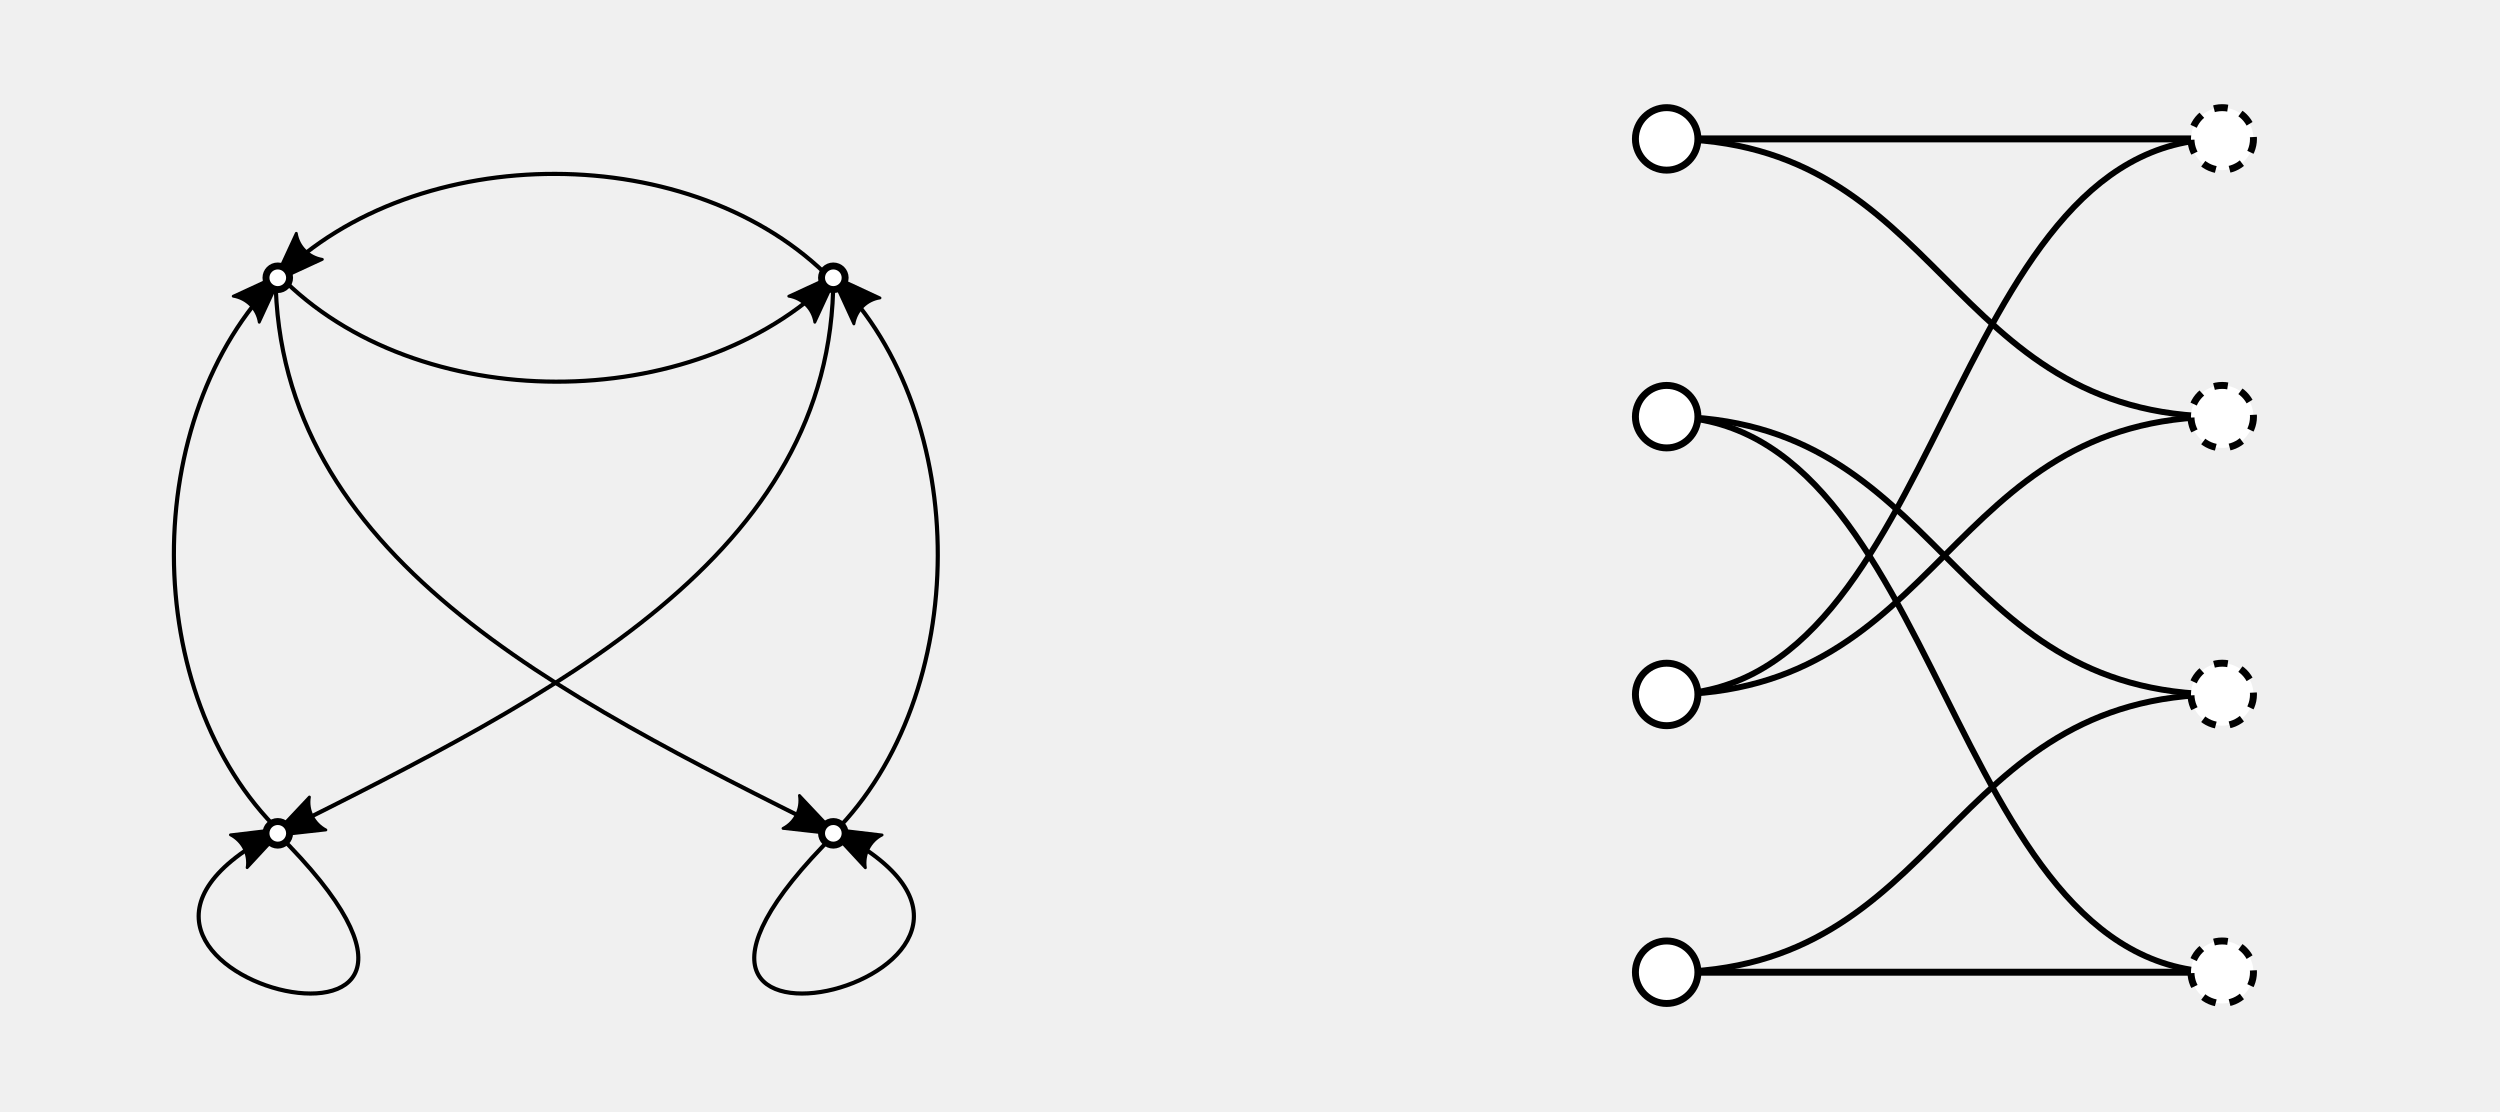
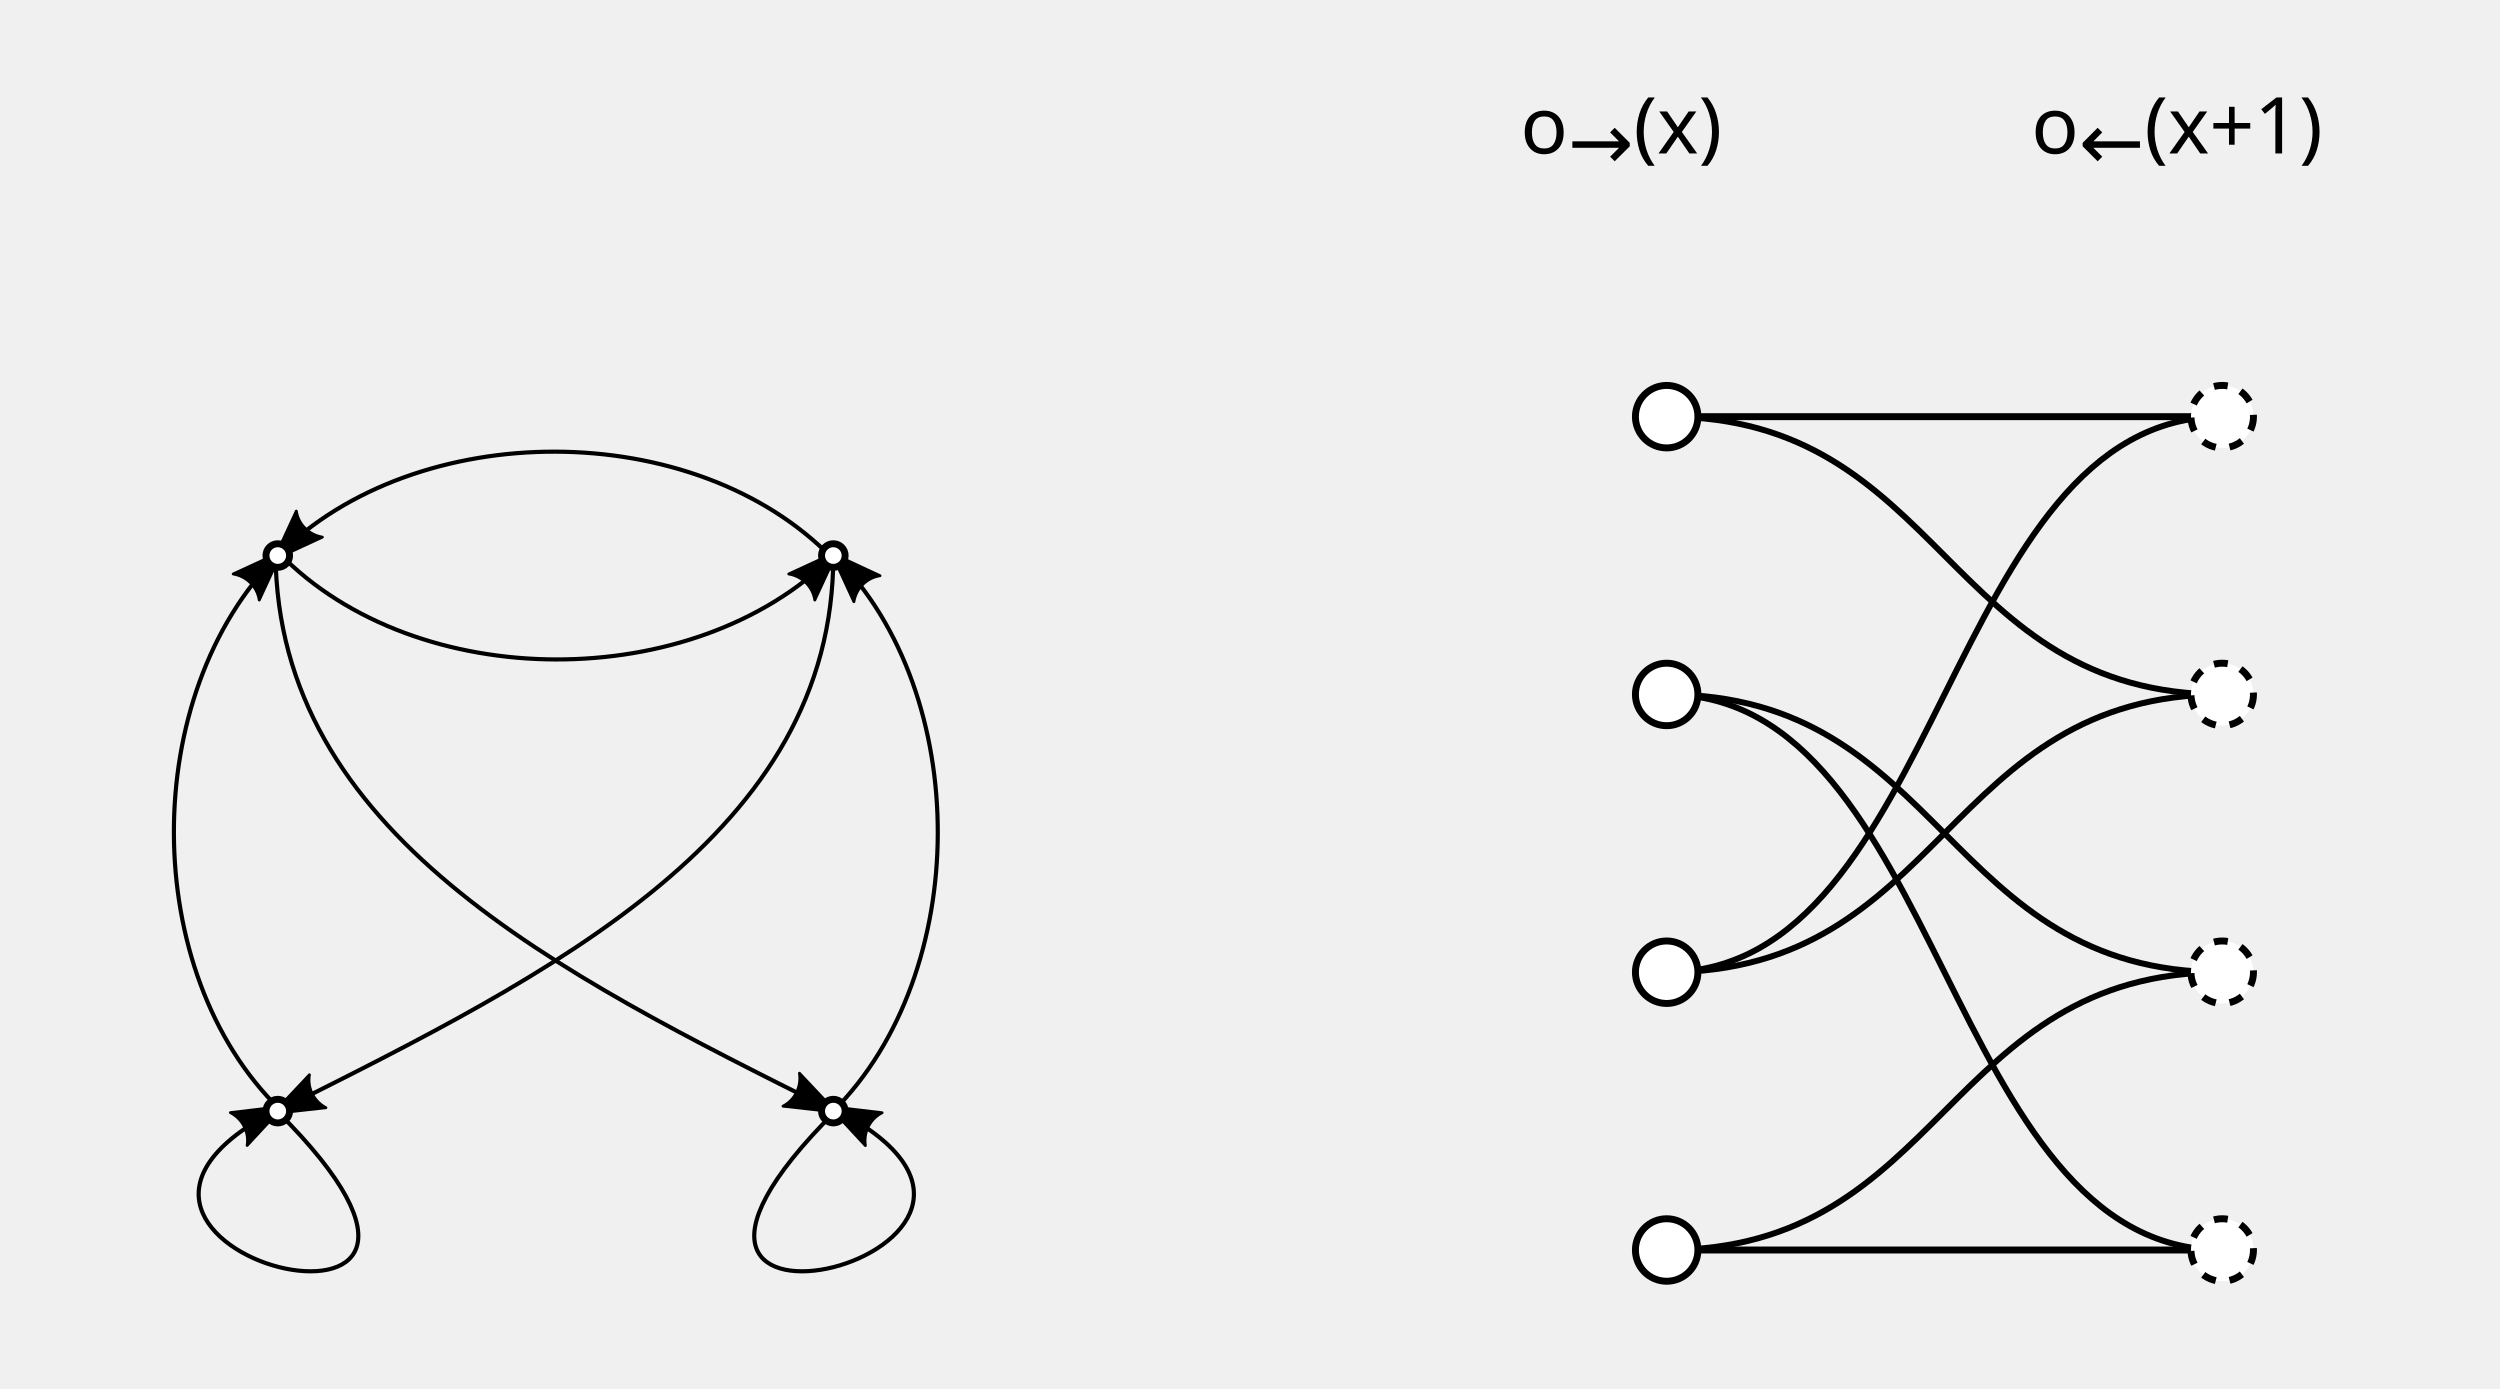
- <svg xmlns="http://www.w3.org/2000/svg" width="180mm" height="80mm" viewBox="0 0 637.795 283.465" id="svg2" version="1.1">
+ <svg xmlns="http://www.w3.org/2000/svg" width="180mm" height="100mm" viewBox="0 0 637.795 354.331" id="svg2" version="1.1">
  <defs id="defs4">
    <marker orient="auto" refY="0" refX="0" id="Arrow2Lend" style="overflow:visible">
      <path id="path4636" style="fill:#000000;fill-opacity:1;fill-rule:evenodd;stroke:#000000;stroke-width:0.625;stroke-linejoin:round;stroke-opacity:1" d="M 8.719,4.034 -2.207,0.016 8.719,-4.002 c -1.745,2.372 -1.735,5.617 -6e-7,8.035 z" transform="matrix(-1.1,0,0,-1.1,-1.1,0)" />
    </marker>
    <marker orient="auto" refY="0" refX="0" id="Arrow2Lend-7" style="overflow:visible">
      <path id="path4636-0" style="fill:#000000;fill-opacity:1;fill-rule:evenodd;stroke:#000000;stroke-width:0.625;stroke-linejoin:round;stroke-opacity:1" d="M 8.719,4.034 -2.207,0.016 8.719,-4.002 c -1.745,2.372 -1.735,5.617 -6e-7,8.035 z" transform="matrix(-1.1,0,0,-1.1,-1.1,0)" />
    </marker>
    <marker orient="auto" refY="0" refX="0" id="Arrow2Lend-7-3" style="overflow:visible">
      <path id="path4636-0-6" style="fill:#000000;fill-opacity:1;fill-rule:evenodd;stroke:#000000;stroke-width:0.625;stroke-linejoin:round;stroke-opacity:1" d="M 8.719,4.034 -2.207,0.016 8.719,-4.002 c -1.745,2.372 -1.735,5.617 -6e-7,8.035 z" transform="matrix(-1.1,0,0,-1.1,-1.1,0)" />
    </marker>
    <marker orient="auto" refY="0" refX="0" id="Arrow2Lend-7-5" style="overflow:visible">
      <path id="path4636-0-3" style="fill:#000000;fill-opacity:1;fill-rule:evenodd;stroke:#000000;stroke-width:0.625;stroke-linejoin:round;stroke-opacity:1" d="M 8.719,4.034 -2.207,0.016 8.719,-4.002 c -1.745,2.372 -1.735,5.617 -6e-7,8.035 z" transform="matrix(-1.1,0,0,-1.1,-1.1,0)" />
    </marker>
    <marker orient="auto" refY="0" refX="0" id="Arrow2Lend-7-5-6" style="overflow:visible">
      <path id="path4636-0-3-2" style="fill:#000000;fill-opacity:1;fill-rule:evenodd;stroke:#000000;stroke-width:0.625;stroke-linejoin:round;stroke-opacity:1" d="M 8.719,4.034 -2.207,0.016 8.719,-4.002 c -1.745,2.372 -1.735,5.617 -6e-7,8.035 z" transform="matrix(-1.1,0,0,-1.1,-1.1,0)" />
    </marker>
    <marker orient="auto" refY="0" refX="0" id="Arrow2Lend-7-5-1" style="overflow:visible">
      <path id="path4636-0-3-27" style="fill:#000000;fill-opacity:1;fill-rule:evenodd;stroke:#000000;stroke-width:0.625;stroke-linejoin:round;stroke-opacity:1" d="M 8.719,4.034 -2.207,0.016 8.719,-4.002 c -1.745,2.372 -1.735,5.617 -6e-7,8.035 z" transform="matrix(-1.1,0,0,-1.1,-1.1,0)" />
    </marker>
    <marker orient="auto" refY="0" refX="0" id="Arrow2Lend-7-5-1-9" style="overflow:visible">
      <path id="path4636-0-3-27-3" style="fill:#000000;fill-opacity:1;fill-rule:evenodd;stroke:#000000;stroke-width:0.625;stroke-linejoin:round;stroke-opacity:1" d="M 8.719,4.034 -2.207,0.016 8.719,-4.002 c -1.745,2.372 -1.735,5.617 -6e-7,8.035 z" transform="matrix(-1.1,0,0,-1.1,-1.1,0)" />
    </marker>
    <marker orient="auto" refY="0" refX="0" id="Arrow2Lend-7-5-1-0" style="overflow:visible">
      <path id="path4636-0-3-27-6" style="fill:#000000;fill-opacity:1;fill-rule:evenodd;stroke:#000000;stroke-width:0.625;stroke-linejoin:round;stroke-opacity:1" d="M 8.719,4.034 -2.207,0.016 8.719,-4.002 c -1.745,2.372 -1.735,5.617 -6e-7,8.035 z" transform="matrix(-1.1,0,0,-1.1,-1.1,0)" />
    </marker>
    <marker orient="auto" refY="0" refX="0" id="Arrow2Lend-7-5-1-0-6" style="overflow:visible">
      <path id="path4636-0-3-27-6-1" style="fill:#000000;fill-opacity:1;fill-rule:evenodd;stroke:#000000;stroke-width:0.625;stroke-linejoin:round;stroke-opacity:1" d="M 8.719,4.034 -2.207,0.016 8.719,-4.002 c -1.745,2.372 -1.735,5.617 -6e-7,8.035 z" transform="matrix(-1.1,0,0,-1.1,-1.1,0)" />
    </marker>
    <marker orient="auto" refY="0" refX="0" id="Arrow2Lend-7-5-1-0-7" style="overflow:visible">
      <path id="path4636-0-3-27-6-9" style="fill:#000000;fill-opacity:1;fill-rule:evenodd;stroke:#000000;stroke-width:0.625;stroke-linejoin:round;stroke-opacity:1" d="M 8.719,4.034 -2.207,0.016 8.719,-4.002 c -1.745,2.372 -1.735,5.617 -6e-7,8.035 z" transform="matrix(-1.1,0,0,-1.1,-1.1,0)" />
    </marker>
  </defs>
-   <g id="layer1" transform="translate(0,-768.8976)">
+   <g id="layer1" transform="translate(0,-698.0315)">
    <text xml:space="preserve" style="font-style:normal;font-variant:normal;font-weight:normal;font-stretch:normal;font-size:15px;line-height:125%;font-family:'DejaVu Sans Mono';-inkscape-font-specification:'DejaVu Sans Mono';text-align:center;letter-spacing:0px;word-spacing:0px;writing-mode:lr-tb;text-anchor:middle;fill:#000000;fill-opacity:1;stroke:none;stroke-width:1.772;stroke-linecap:butt;stroke-linejoin:miter;stroke-miterlimit:4;stroke-dasharray:none;stroke-opacity:1" x="106.299" y="698.031" id="text4601">
      <tspan id="tspan4603" x="106.299" y="698.031" />
    </text>
    <text xml:space="preserve" style="font-style:normal;font-variant:normal;font-weight:normal;font-stretch:normal;font-size:15px;line-height:125%;font-family:'DejaVu Sans Mono';-inkscape-font-specification:'DejaVu Sans Mono';text-align:center;letter-spacing:0px;word-spacing:0px;writing-mode:lr-tb;text-anchor:middle;fill:#000000;fill-opacity:1;stroke:none;stroke-width:1.772;stroke-linecap:butt;stroke-linejoin:miter;stroke-miterlimit:4;stroke-dasharray:none;stroke-opacity:1" x="106.299" y="768.898" id="text4605">
      <tspan id="tspan4607" x="106.299" y="768.898" />
    </text>
    <path style="fill:none;fill-rule:evenodd;stroke:#000000;stroke-width:1.772;stroke-linecap:butt;stroke-linejoin:miter;stroke-miterlimit:4;stroke-dasharray:none;stroke-opacity:1" d="m 425.197,1016.929 141.732,0" id="path4248-2-3-7" />
    <path style="fill:none;fill-rule:evenodd;stroke:#000000;stroke-width:1.063;stroke-linecap:butt;stroke-linejoin:miter;stroke-miterlimit:4;stroke-dasharray:none;stroke-opacity:1;marker-end:url(#Arrow2Lend-7)" d="m 212.598,839.764 c 0,70.866 -70.866,106.299 -141.732,141.732" id="path4349" />
    <path style="fill:none;fill-rule:evenodd;stroke:#000000;stroke-width:1.063;stroke-linecap:butt;stroke-linejoin:miter;stroke-miterlimit:4;stroke-dasharray:none;stroke-opacity:1;marker-end:url(#Arrow2Lend-7-3)" d="M 70.286,839.393 C 70.866,910.63 141.732,946.063 212.018,981.125" id="path4349-7" />
    <path style="fill:none;fill-rule:evenodd;stroke:#000000;stroke-width:1.063;stroke-linecap:butt;stroke-linejoin:miter;stroke-miterlimit:4;stroke-dasharray:none;stroke-opacity:1;marker-end:url(#Arrow2Lend-7-5)" d="M 212.598,981.496 C 248.031,946.063 248.031,875.197 213.171,840.152" id="path4349-5" />
    <path style="fill:none;fill-rule:evenodd;stroke:#000000;stroke-width:1.063;stroke-linecap:butt;stroke-linejoin:miter;stroke-miterlimit:4;stroke-dasharray:none;stroke-opacity:1;marker-end:url(#Arrow2Lend-7-5-6)" d="M 71.438,981.108 C 35.433,946.063 35.433,875.197 70.866,839.764" id="path4349-5-9" />
    <path style="fill:none;fill-rule:evenodd;stroke:#000000;stroke-width:1.063;stroke-linecap:butt;stroke-linejoin:miter;stroke-miterlimit:4;stroke-dasharray:none;stroke-opacity:1;marker-end:url(#Arrow2Lend-7-5-1)" d="M 212.211,840.336 C 177.165,804.331 106.299,804.331 70.866,839.764" id="path4349-5-0" />
    <path style="fill:none;fill-rule:evenodd;stroke:#000000;stroke-width:1.063;stroke-linecap:butt;stroke-linejoin:miter;stroke-miterlimit:4;stroke-dasharray:none;stroke-opacity:1;marker-end:url(#Arrow2Lend-7-5-1-9)" d="m 71.254,839.192 c 35.045,36.005 105.911,36.005 141.344,0.572" id="path4349-5-0-6" />
    <path style="fill:none;fill-rule:evenodd;stroke:#000000;stroke-width:1.063;stroke-linecap:butt;stroke-linejoin:miter;stroke-miterlimit:4;stroke-dasharray:none;stroke-opacity:1;marker-end:url(#Arrow2Lend-7-5-1-0)" d="m 213.174,981.496 c -71.442,70.866 70.291,35.433 -0.388,-0.572" id="path4349-5-0-2" />
    <path style="fill:none;fill-rule:evenodd;stroke:#000000;stroke-width:1.063;stroke-linecap:butt;stroke-linejoin:miter;stroke-miterlimit:4;stroke-dasharray:none;stroke-opacity:1;marker-end:url(#Arrow2Lend-7-5-1-0-7)" d="m 70.665,981.496 c 71.442,70.866 -70.291,35.433 0.388,-0.572" id="path4349-5-0-2-2" />
    <circle style="fill:#ffffff;fill-opacity:1;fill-rule:nonzero;stroke:#000000;stroke-width:1.772;stroke-linecap:butt;stroke-linejoin:miter;stroke-miterlimit:4;stroke-dasharray:none;stroke-dashoffset:0;stroke-opacity:1" id="path8087-0-7" cx="212.598" cy="981.496" r="3.012" />
    <circle style="fill:#ffffff;fill-opacity:1;fill-rule:nonzero;stroke:#000000;stroke-width:1.772;stroke-linecap:butt;stroke-linejoin:miter;stroke-miterlimit:4;stroke-dasharray:none;stroke-dashoffset:0;stroke-opacity:1" id="path8087-0-3-6" cx="70.866" cy="981.496" r="3.012" />
    <circle style="fill:#ffffff;fill-opacity:1;fill-rule:nonzero;stroke:#000000;stroke-width:1.772;stroke-linecap:butt;stroke-linejoin:miter;stroke-miterlimit:4;stroke-dasharray:none;stroke-dashoffset:0;stroke-opacity:1" id="path8087-0-9-3" cx="70.866" cy="839.764" r="3.012" />
    <circle style="fill:#ffffff;fill-opacity:1;fill-rule:nonzero;stroke:#000000;stroke-width:1.772;stroke-linecap:butt;stroke-linejoin:miter;stroke-miterlimit:4;stroke-dasharray:none;stroke-dashoffset:0;stroke-opacity:1" id="path8087-0-0-1" cx="212.598" cy="839.764" r="3.012" />
    <flowRoot transform="translate(21.49831,149.1702)" style="font-style:normal;font-variant:normal;font-weight:normal;font-stretch:normal;font-size:40px;line-height:200%;font-family:'DejaVu Sans Mono';-inkscape-font-specification:'DejaVu Sans Mono';text-align:center;letter-spacing:0px;word-spacing:0px;writing-mode:lr-tb;text-anchor:middle;fill:#000000;fill-opacity:1;stroke:none;stroke-width:1px;stroke-linecap:butt;stroke-linejoin:miter;stroke-opacity:1" id="flowRoot4249-4-0" xml:space="preserve">
      <flowRegion id="flowRegion4251-7-8">
        <rect style="font-style:normal;font-variant:normal;font-weight:normal;font-stretch:normal;line-height:200%;font-family:'DejaVu Sans Mono';-inkscape-font-specification:'DejaVu Sans Mono'" y="807.9" x="191.497" height="35.433" width="70.866" id="rect4253-8-1" />
      </flowRegion>
      <flowPara style="font-style:normal;font-variant:normal;font-weight:normal;font-stretch:normal;font-size:15px;line-height:200%;font-family:'DejaVu Sans Mono';-inkscape-font-specification:'DejaVu Sans Mono'" id="flowPara9033">[11]</flowPara>
    </flowRoot>
    <flowRoot transform="translate(21.03617,6.680794)" style="font-style:normal;font-variant:normal;font-weight:normal;font-stretch:normal;font-size:40px;line-height:200%;font-family:'DejaVu Sans Mono';-inkscape-font-specification:'DejaVu Sans Mono';text-align:center;letter-spacing:0px;word-spacing:0px;writing-mode:lr-tb;text-anchor:middle;fill:#000000;fill-opacity:1;stroke:none;stroke-width:1px;stroke-linecap:butt;stroke-linejoin:miter;stroke-opacity:1" id="flowRoot4249-4-0-4" xml:space="preserve">
      <flowRegion id="flowRegion4251-7-8-8">
        <rect style="font-style:normal;font-variant:normal;font-weight:normal;font-stretch:normal;line-height:200%;font-family:'DejaVu Sans Mono';-inkscape-font-specification:'DejaVu Sans Mono'" y="807.9" x="191.497" height="35.433" width="70.866" id="rect4253-8-1-4" />
      </flowRegion>
      <flowPara style="font-style:normal;font-variant:normal;font-weight:normal;font-stretch:normal;font-size:15px;line-height:200%;font-family:'DejaVu Sans Mono';-inkscape-font-specification:'DejaVu Sans Mono'" id="flowPara9033-8">[10]</flowPara>
    </flowRoot>
    <flowRoot transform="translate(-191.0844,149.1781)" style="font-style:normal;font-variant:normal;font-weight:normal;font-stretch:normal;font-size:40px;line-height:200%;font-family:'DejaVu Sans Mono';-inkscape-font-specification:'DejaVu Sans Mono';text-align:center;letter-spacing:0px;word-spacing:0px;writing-mode:lr-tb;text-anchor:middle;fill:#000000;fill-opacity:1;stroke:none;stroke-width:1px;stroke-linecap:butt;stroke-linejoin:miter;stroke-opacity:1" id="flowRoot4249-4-0-1" xml:space="preserve">
      <flowRegion id="flowRegion4251-7-8-6">
        <rect style="font-style:normal;font-variant:normal;font-weight:normal;font-stretch:normal;line-height:200%;font-family:'DejaVu Sans Mono';-inkscape-font-specification:'DejaVu Sans Mono'" y="807.9" x="191.497" height="35.433" width="70.866" id="rect4253-8-1-8" />
      </flowRegion>
      <flowPara style="font-style:normal;font-variant:normal;font-weight:normal;font-stretch:normal;font-size:15px;line-height:200%;font-family:'DejaVu Sans Mono';-inkscape-font-specification:'DejaVu Sans Mono'" id="flowPara9033-5">[00]</flowPara>
    </flowRoot>
    <flowRoot transform="translate(-191.5465,7.453647)" style="font-style:normal;font-variant:normal;font-weight:normal;font-stretch:normal;font-size:40px;line-height:200%;font-family:'DejaVu Sans Mono';-inkscape-font-specification:'DejaVu Sans Mono';text-align:center;letter-spacing:0px;word-spacing:0px;writing-mode:lr-tb;text-anchor:middle;fill:#000000;fill-opacity:1;stroke:none;stroke-width:1px;stroke-linecap:butt;stroke-linejoin:miter;stroke-opacity:1" id="flowRoot4249-4-0-2" xml:space="preserve">
      <flowRegion id="flowRegion4251-7-8-1">
        <rect style="font-style:normal;font-variant:normal;font-weight:normal;font-stretch:normal;line-height:200%;font-family:'DejaVu Sans Mono';-inkscape-font-specification:'DejaVu Sans Mono'" y="807.9" x="191.497" height="35.433" width="70.866" id="rect4253-8-1-9" />
      </flowRegion>
      <flowPara style="font-style:normal;font-variant:normal;font-weight:normal;font-stretch:normal;font-size:15px;line-height:200%;font-family:'DejaVu Sans Mono';-inkscape-font-specification:'DejaVu Sans Mono'" id="flowPara9033-9">[01]</flowPara>
    </flowRoot>
    <flowRoot transform="translate(-155.9778,184.6111)" style="font-style:normal;font-variant:normal;font-weight:normal;font-stretch:normal;font-size:40px;line-height:200%;font-family:'DejaVu Sans Mono';-inkscape-font-specification:'DejaVu Sans Mono';text-align:center;letter-spacing:0px;word-spacing:0px;writing-mode:lr-tb;text-anchor:middle;fill:#000000;fill-opacity:1;stroke:none;stroke-width:1px;stroke-linecap:butt;stroke-linejoin:miter;stroke-opacity:1" id="flowRoot4249-4-0-9-3" xml:space="preserve">
      <flowRegion id="flowRegion4251-7-8-3-2">
        <rect style="font-style:normal;font-variant:normal;font-weight:normal;font-stretch:normal;line-height:200%;font-family:'DejaVu Sans Mono';-inkscape-font-specification:'DejaVu Sans Mono'" y="807.9" x="191.497" height="35.433" width="70.866" id="rect4253-8-1-1-1" />
      </flowRegion>
      <flowPara style="font-style:normal;font-variant:normal;font-weight:normal;font-stretch:normal;font-size:15px;line-height:200%;font-family:'DejaVu Sans Mono';-inkscape-font-specification:'DejaVu Sans Mono'" id="flowPara9033-4-7">0</flowPara>
    </flowRoot>
    <flowRoot transform="translate(-14.24547,184.6111)" style="font-style:normal;font-variant:normal;font-weight:normal;font-stretch:normal;font-size:40px;line-height:200%;font-family:'DejaVu Sans Mono';-inkscape-font-specification:'DejaVu Sans Mono';text-align:center;letter-spacing:0px;word-spacing:0px;writing-mode:lr-tb;text-anchor:middle;fill:#000000;fill-opacity:1;stroke:none;stroke-width:1px;stroke-linecap:butt;stroke-linejoin:miter;stroke-opacity:1" id="flowRoot4249-4-0-9-5" xml:space="preserve">
      <flowRegion id="flowRegion4251-7-8-3-6">
        <rect style="font-style:normal;font-variant:normal;font-weight:normal;font-stretch:normal;line-height:200%;font-family:'DejaVu Sans Mono';-inkscape-font-specification:'DejaVu Sans Mono'" y="807.9" x="191.497" height="35.433" width="70.866" id="rect4253-8-1-1-5" />
      </flowRegion>
      <flowPara style="font-style:normal;font-variant:normal;font-weight:normal;font-stretch:normal;font-size:15px;line-height:200%;font-family:'DejaVu Sans Mono';-inkscape-font-specification:'DejaVu Sans Mono'" id="flowPara9033-4-4">0</flowPara>
    </flowRoot>
    <flowRoot transform="translate(-49.67854,78.31191)" style="font-style:normal;font-variant:normal;font-weight:normal;font-stretch:normal;font-size:40px;line-height:200%;font-family:'DejaVu Sans Mono';-inkscape-font-specification:'DejaVu Sans Mono';text-align:center;letter-spacing:0px;word-spacing:0px;writing-mode:lr-tb;text-anchor:middle;fill:#000000;fill-opacity:1;stroke:none;stroke-width:1px;stroke-linecap:butt;stroke-linejoin:miter;stroke-opacity:1" id="flowRoot4249-4-0-9-2" xml:space="preserve">
      <flowRegion id="flowRegion4251-7-8-3-21">
        <rect style="font-style:normal;font-variant:normal;font-weight:normal;font-stretch:normal;line-height:200%;font-family:'DejaVu Sans Mono';-inkscape-font-specification:'DejaVu Sans Mono'" y="807.9" x="191.497" height="35.433" width="70.866" id="rect4253-8-1-1-72" />
      </flowRegion>
      <flowPara style="font-style:normal;font-variant:normal;font-weight:normal;font-stretch:normal;font-size:15px;line-height:200%;font-family:'DejaVu Sans Mono';-inkscape-font-specification:'DejaVu Sans Mono'" id="flowPara9033-4-41">0</flowPara>
    </flowRoot>
    <flowRoot transform="translate(-191.4108,78.31191)" style="font-style:normal;font-variant:normal;font-weight:normal;font-stretch:normal;font-size:40px;line-height:200%;font-family:'DejaVu Sans Mono';-inkscape-font-specification:'DejaVu Sans Mono';text-align:center;letter-spacing:0px;word-spacing:0px;writing-mode:lr-tb;text-anchor:middle;fill:#000000;fill-opacity:1;stroke:none;stroke-width:1px;stroke-linecap:butt;stroke-linejoin:miter;stroke-opacity:1" id="flowRoot4249-4-0-9-7-6" xml:space="preserve">
      <flowRegion id="flowRegion4251-7-8-3-3-5">
        <rect style="font-style:normal;font-variant:normal;font-weight:normal;font-stretch:normal;line-height:200%;font-family:'DejaVu Sans Mono';-inkscape-font-specification:'DejaVu Sans Mono'" y="807.9" x="191.497" height="35.433" width="70.866" id="rect4253-8-1-1-7-7" />
      </flowRegion>
      <flowPara style="font-style:normal;font-variant:normal;font-weight:normal;font-stretch:normal;font-size:15px;line-height:200%;font-family:'DejaVu Sans Mono';-inkscape-font-specification:'DejaVu Sans Mono'" id="flowPara9033-4-1-8">1</flowPara>
    </flowRoot>
    <flowRoot transform="translate(21.1876,78.31191)" style="font-style:normal;font-variant:normal;font-weight:normal;font-stretch:normal;font-size:40px;line-height:200%;font-family:'DejaVu Sans Mono';-inkscape-font-specification:'DejaVu Sans Mono';text-align:center;letter-spacing:0px;word-spacing:0px;writing-mode:lr-tb;text-anchor:middle;fill:#000000;fill-opacity:1;stroke:none;stroke-width:1px;stroke-linecap:butt;stroke-linejoin:miter;stroke-opacity:1" id="flowRoot4249-4-0-9-7-5" xml:space="preserve">
      <flowRegion id="flowRegion4251-7-8-3-3-9">
        <rect style="font-style:normal;font-variant:normal;font-weight:normal;font-stretch:normal;line-height:200%;font-family:'DejaVu Sans Mono';-inkscape-font-specification:'DejaVu Sans Mono'" y="807.9" x="191.497" height="35.433" width="70.866" id="rect4253-8-1-1-7-2" />
      </flowRegion>
      <flowPara style="font-style:normal;font-variant:normal;font-weight:normal;font-stretch:normal;font-size:15px;line-height:200%;font-family:'DejaVu Sans Mono';-inkscape-font-specification:'DejaVu Sans Mono'" id="flowPara9033-4-1-7">1</flowPara>
    </flowRoot>
    <flowRoot transform="translate(-120.5447,78.31191)" style="font-style:normal;font-variant:normal;font-weight:normal;font-stretch:normal;font-size:40px;line-height:200%;font-family:'DejaVu Sans Mono';-inkscape-font-specification:'DejaVu Sans Mono';text-align:center;letter-spacing:0px;word-spacing:0px;writing-mode:lr-tb;text-anchor:middle;fill:#000000;fill-opacity:1;stroke:none;stroke-width:1px;stroke-linecap:butt;stroke-linejoin:miter;stroke-opacity:1" id="flowRoot4249-4-0-9-7-3" xml:space="preserve">
      <flowRegion id="flowRegion4251-7-8-3-3-6">
        <rect style="font-style:normal;font-variant:normal;font-weight:normal;font-stretch:normal;line-height:200%;font-family:'DejaVu Sans Mono';-inkscape-font-specification:'DejaVu Sans Mono'" y="807.9" x="191.497" height="35.433" width="70.866" id="rect4253-8-1-1-7-4" />
      </flowRegion>
      <flowPara style="font-style:normal;font-variant:normal;font-weight:normal;font-stretch:normal;font-size:15px;line-height:200%;font-family:'DejaVu Sans Mono';-inkscape-font-specification:'DejaVu Sans Mono'" id="flowPara9033-4-1-79">1</flowPara>
    </flowRoot>
    <flowRoot transform="translate(-84.45805,26.39899)" style="font-style:normal;font-variant:normal;font-weight:normal;font-stretch:normal;font-size:40px;line-height:200%;font-family:'DejaVu Sans Mono';-inkscape-font-specification:'DejaVu Sans Mono';text-align:center;letter-spacing:0px;word-spacing:0px;writing-mode:lr-tb;text-anchor:middle;fill:#000000;fill-opacity:1;stroke:none;stroke-width:1px;stroke-linecap:butt;stroke-linejoin:miter;stroke-opacity:1" id="flowRoot4249-4-0-9-7-7" xml:space="preserve">
      <flowRegion id="flowRegion4251-7-8-3-3-2">
        <rect style="font-style:normal;font-variant:normal;font-weight:normal;font-stretch:normal;line-height:200%;font-family:'DejaVu Sans Mono';-inkscape-font-specification:'DejaVu Sans Mono'" y="807.9" x="191.497" height="35.433" width="70.866" id="rect4253-8-1-1-7-21" />
      </flowRegion>
      <flowPara style="font-style:normal;font-variant:normal;font-weight:normal;font-stretch:normal;font-size:15px;line-height:200%;font-family:'DejaVu Sans Mono';-inkscape-font-specification:'DejaVu Sans Mono'" id="flowPara9033-4-1-6">1</flowPara>
    </flowRoot>
    <flowRoot transform="translate(-85.11161,-27.98731)" style="font-style:normal;font-variant:normal;font-weight:normal;font-stretch:normal;font-size:40px;line-height:200%;font-family:'DejaVu Sans Mono';-inkscape-font-specification:'DejaVu Sans Mono';text-align:center;letter-spacing:0px;word-spacing:0px;writing-mode:lr-tb;text-anchor:middle;fill:#000000;fill-opacity:1;stroke:none;stroke-width:1px;stroke-linecap:butt;stroke-linejoin:miter;stroke-opacity:1" id="flowRoot4249-4-0-9-7-30" xml:space="preserve">
      <flowRegion id="flowRegion4251-7-8-3-3-21">
        <rect style="font-style:normal;font-variant:normal;font-weight:normal;font-stretch:normal;line-height:200%;font-family:'DejaVu Sans Mono';-inkscape-font-specification:'DejaVu Sans Mono'" y="807.9" x="191.497" height="35.433" width="70.866" id="rect4253-8-1-1-7-5" />
      </flowRegion>
      <flowPara style="font-style:normal;font-variant:normal;font-weight:normal;font-stretch:normal;font-size:15px;line-height:200%;font-family:'DejaVu Sans Mono';-inkscape-font-specification:'DejaVu Sans Mono'" id="flowPara9033-4-1-65">1</flowPara>
    </flowRoot>
    <flowRoot transform="translate(163.2464,-22.13095)" style="font-style:normal;font-variant:normal;font-weight:normal;font-stretch:normal;font-size:40px;line-height:200%;font-family:'DejaVu Sans Mono';-inkscape-font-specification:'DejaVu Sans Mono';text-align:center;letter-spacing:0px;word-spacing:0px;writing-mode:lr-tb;text-anchor:middle;fill:#000000;fill-opacity:1;stroke:none;stroke-width:1px;stroke-linecap:butt;stroke-linejoin:miter;stroke-opacity:1" id="flowRoot4249-4-0-1-6" xml:space="preserve">
      <flowRegion id="flowRegion4251-7-8-6-6">
        <rect style="font-style:normal;font-variant:normal;font-weight:normal;font-stretch:normal;line-height:200%;font-family:'DejaVu Sans Mono';-inkscape-font-specification:'DejaVu Sans Mono'" y="807.9" x="191.497" height="35.433" width="70.866" id="rect4253-8-1-8-0" />
      </flowRegion>
      <flowPara style="font-style:normal;font-variant:normal;font-weight:normal;font-stretch:normal;font-size:15px;line-height:200%;font-family:'DejaVu Sans Mono';-inkscape-font-specification:'DejaVu Sans Mono'" id="flowPara9033-5-2">[00]</flowPara>
    </flowRoot>
    <flowRoot transform="translate(375.8448,-22.13095)" style="font-style:normal;font-variant:normal;font-weight:normal;font-stretch:normal;font-size:40px;line-height:200%;font-family:'DejaVu Sans Mono';-inkscape-font-specification:'DejaVu Sans Mono';text-align:center;letter-spacing:0px;word-spacing:0px;writing-mode:lr-tb;text-anchor:middle;fill:#000000;fill-opacity:1;stroke:none;stroke-width:1px;stroke-linecap:butt;stroke-linejoin:miter;stroke-opacity:1" id="flowRoot4249-4-0-1-5" xml:space="preserve">
      <flowRegion id="flowRegion4251-7-8-6-8">
        <rect style="font-style:normal;font-variant:normal;font-weight:normal;font-stretch:normal;line-height:200%;font-family:'DejaVu Sans Mono';-inkscape-font-specification:'DejaVu Sans Mono'" y="807.9" x="191.497" height="35.433" width="70.866" id="rect4253-8-1-8-9" />
      </flowRegion>
      <flowPara style="font-style:normal;font-variant:normal;font-weight:normal;font-stretch:normal;font-size:15px;line-height:200%;font-family:'DejaVu Sans Mono';-inkscape-font-specification:'DejaVu Sans Mono'" id="flowPara9033-5-5">[00]</flowPara>
    </flowRoot>
    <flowRoot transform="translate(162.7842,48.74306)" style="font-style:normal;font-variant:normal;font-weight:normal;font-stretch:normal;font-size:40px;line-height:200%;font-family:'DejaVu Sans Mono';-inkscape-font-specification:'DejaVu Sans Mono';text-align:center;letter-spacing:0px;word-spacing:0px;writing-mode:lr-tb;text-anchor:middle;fill:#000000;fill-opacity:1;stroke:none;stroke-width:1px;stroke-linecap:butt;stroke-linejoin:miter;stroke-opacity:1" id="flowRoot4249-4-0-2-0" xml:space="preserve">
      <flowRegion id="flowRegion4251-7-8-1-6">
        <rect style="font-style:normal;font-variant:normal;font-weight:normal;font-stretch:normal;line-height:200%;font-family:'DejaVu Sans Mono';-inkscape-font-specification:'DejaVu Sans Mono'" y="807.9" x="191.497" height="35.433" width="70.866" id="rect4253-8-1-9-0" />
      </flowRegion>
      <flowPara style="font-style:normal;font-variant:normal;font-weight:normal;font-stretch:normal;font-size:15px;line-height:200%;font-family:'DejaVu Sans Mono';-inkscape-font-specification:'DejaVu Sans Mono'" id="flowPara9033-9-8">[01]</flowPara>
    </flowRoot>
    <flowRoot transform="translate(375.3826,48.74306)" style="font-style:normal;font-variant:normal;font-weight:normal;font-stretch:normal;font-size:40px;line-height:200%;font-family:'DejaVu Sans Mono';-inkscape-font-specification:'DejaVu Sans Mono';text-align:center;letter-spacing:0px;word-spacing:0px;writing-mode:lr-tb;text-anchor:middle;fill:#000000;fill-opacity:1;stroke:none;stroke-width:1px;stroke-linecap:butt;stroke-linejoin:miter;stroke-opacity:1" id="flowRoot4249-4-0-2-3" xml:space="preserve">
      <flowRegion id="flowRegion4251-7-8-1-7">
        <rect style="font-style:normal;font-variant:normal;font-weight:normal;font-stretch:normal;line-height:200%;font-family:'DejaVu Sans Mono';-inkscape-font-specification:'DejaVu Sans Mono'" y="807.9" x="191.497" height="35.433" width="70.866" id="rect4253-8-1-9-8" />
      </flowRegion>
      <flowPara style="font-style:normal;font-variant:normal;font-weight:normal;font-stretch:normal;font-size:15px;line-height:200%;font-family:'DejaVu Sans Mono';-inkscape-font-specification:'DejaVu Sans Mono'" id="flowPara9033-9-2">[01]</flowPara>
    </flowRoot>
    <flowRoot transform="translate(162.7685,118.8364)" style="font-style:normal;font-variant:normal;font-weight:normal;font-stretch:normal;font-size:40px;line-height:200%;font-family:'DejaVu Sans Mono';-inkscape-font-specification:'DejaVu Sans Mono';text-align:center;letter-spacing:0px;word-spacing:0px;writing-mode:lr-tb;text-anchor:middle;fill:#000000;fill-opacity:1;stroke:none;stroke-width:1px;stroke-linecap:butt;stroke-linejoin:miter;stroke-opacity:1" id="flowRoot4249-4-0-4-1" xml:space="preserve">
      <flowRegion id="flowRegion4251-7-8-8-0">
        <rect style="font-style:normal;font-variant:normal;font-weight:normal;font-stretch:normal;line-height:200%;font-family:'DejaVu Sans Mono';-inkscape-font-specification:'DejaVu Sans Mono'" y="807.9" x="191.497" height="35.433" width="70.866" id="rect4253-8-1-4-5" />
      </flowRegion>
      <flowPara style="font-style:normal;font-variant:normal;font-weight:normal;font-stretch:normal;font-size:15px;line-height:200%;font-family:'DejaVu Sans Mono';-inkscape-font-specification:'DejaVu Sans Mono'" id="flowPara9033-8-8">[10]</flowPara>
    </flowRoot>
    <flowRoot transform="translate(375.3669,118.8364)" style="font-style:normal;font-variant:normal;font-weight:normal;font-stretch:normal;font-size:40px;line-height:200%;font-family:'DejaVu Sans Mono';-inkscape-font-specification:'DejaVu Sans Mono';text-align:center;letter-spacing:0px;word-spacing:0px;writing-mode:lr-tb;text-anchor:middle;fill:#000000;fill-opacity:1;stroke:none;stroke-width:1px;stroke-linecap:butt;stroke-linejoin:miter;stroke-opacity:1" id="flowRoot4249-4-0-4-5" xml:space="preserve">
      <flowRegion id="flowRegion4251-7-8-8-5">
        <rect style="font-style:normal;font-variant:normal;font-weight:normal;font-stretch:normal;line-height:200%;font-family:'DejaVu Sans Mono';-inkscape-font-specification:'DejaVu Sans Mono'" y="807.9" x="191.497" height="35.433" width="70.866" id="rect4253-8-1-4-0" />
      </flowRegion>
      <flowPara style="font-style:normal;font-variant:normal;font-weight:normal;font-stretch:normal;font-size:15px;line-height:200%;font-family:'DejaVu Sans Mono';-inkscape-font-specification:'DejaVu Sans Mono'" id="flowPara9033-8-7">[10]</flowPara>
    </flowRoot>
    <flowRoot transform="translate(163.2306,190.4596)" style="font-style:normal;font-variant:normal;font-weight:normal;font-stretch:normal;font-size:40px;line-height:200%;font-family:'DejaVu Sans Mono';-inkscape-font-specification:'DejaVu Sans Mono';text-align:center;letter-spacing:0px;word-spacing:0px;writing-mode:lr-tb;text-anchor:middle;fill:#000000;fill-opacity:1;stroke:none;stroke-width:1px;stroke-linecap:butt;stroke-linejoin:miter;stroke-opacity:1" id="flowRoot4249-4-0-3" xml:space="preserve">
      <flowRegion id="flowRegion4251-7-8-82">
        <rect style="font-style:normal;font-variant:normal;font-weight:normal;font-stretch:normal;line-height:200%;font-family:'DejaVu Sans Mono';-inkscape-font-specification:'DejaVu Sans Mono'" y="807.9" x="191.497" height="35.433" width="70.866" id="rect4253-8-1-3" />
      </flowRegion>
      <flowPara style="font-style:normal;font-variant:normal;font-weight:normal;font-stretch:normal;font-size:15px;line-height:200%;font-family:'DejaVu Sans Mono';-inkscape-font-specification:'DejaVu Sans Mono'" id="flowPara9033-0">[11]</flowPara>
    </flowRoot>
    <flowRoot transform="translate(375.829,190.4596)" style="font-style:normal;font-variant:normal;font-weight:normal;font-stretch:normal;font-size:40px;line-height:200%;font-family:'DejaVu Sans Mono';-inkscape-font-specification:'DejaVu Sans Mono';text-align:center;letter-spacing:0px;word-spacing:0px;writing-mode:lr-tb;text-anchor:middle;fill:#000000;fill-opacity:1;stroke:none;stroke-width:1px;stroke-linecap:butt;stroke-linejoin:miter;stroke-opacity:1" id="flowRoot4249-4-0-7" xml:space="preserve">
      <flowRegion id="flowRegion4251-7-8-7">
        <rect style="font-style:normal;font-variant:normal;font-weight:normal;font-stretch:normal;line-height:200%;font-family:'DejaVu Sans Mono';-inkscape-font-specification:'DejaVu Sans Mono'" y="807.9" x="191.497" height="35.433" width="70.866" id="rect4253-8-1-7" />
      </flowRegion>
      <flowPara style="font-style:normal;font-variant:normal;font-weight:normal;font-stretch:normal;font-size:15px;line-height:200%;font-family:'DejaVu Sans Mono';-inkscape-font-specification:'DejaVu Sans Mono'" id="flowPara9033-6">[11]</flowPara>
    </flowRoot>
    <path style="fill:none;fill-rule:evenodd;stroke:#000000;stroke-width:1.772;stroke-linecap:butt;stroke-linejoin:miter;stroke-miterlimit:4;stroke-dasharray:none;stroke-opacity:1" d="m 425.197,804.331 141.732,0" id="path4248-2-3-7-9" />
    <path style="fill:none;fill-rule:evenodd;stroke:#000000;stroke-width:1.534;stroke-linecap:butt;stroke-linejoin:miter;stroke-miterlimit:4;stroke-dasharray:none;stroke-opacity:1" d="m 425.197,804.331 c 70.866,0 70.866,70.866 141.732,70.866" id="path4248-2-3-7-1" />
    <path style="fill:none;fill-rule:evenodd;stroke:#000000;stroke-width:1.534;stroke-linecap:butt;stroke-linejoin:miter;stroke-miterlimit:4;stroke-dasharray:none;stroke-opacity:1" d="m 425.197,1016.929 c 70.866,0 70.866,-70.866 141.732,-70.866" id="path4248-2-3-7-1-1" />
    <path style="fill:none;fill-rule:evenodd;stroke:#000000;stroke-width:1.534;stroke-linecap:butt;stroke-linejoin:miter;stroke-miterlimit:4;stroke-dasharray:none;stroke-opacity:1" d="m 425.197,875.197 c 70.866,0 70.866,70.866 141.732,70.866" id="path4248-2-3-7-1-9" />
    <path style="fill:none;fill-rule:evenodd;stroke:#000000;stroke-width:1.534;stroke-linecap:butt;stroke-linejoin:miter;stroke-miterlimit:4;stroke-dasharray:none;stroke-opacity:1" d="m 425.197,875.197 c 70.866,0 70.866,141.732 141.732,141.732" id="path4248-2-3-7-1-0" />
    <path style="fill:none;fill-rule:evenodd;stroke:#000000;stroke-width:1.534;stroke-linecap:butt;stroke-linejoin:miter;stroke-miterlimit:4;stroke-dasharray:none;stroke-opacity:1" d="m 425.197,946.063 c 70.866,0 70.866,-70.866 141.732,-70.866" id="path4248-2-3-7-1-9-8" />
    <path style="fill:none;fill-rule:evenodd;stroke:#000000;stroke-width:1.534;stroke-linecap:butt;stroke-linejoin:miter;stroke-miterlimit:4;stroke-dasharray:none;stroke-opacity:1" d="m 425.197,946.063 c 70.866,0 70.866,-141.732 141.732,-141.732" id="path4248-2-3-7-1-0-9" />
    <circle style="fill:#ffffff;fill-opacity:1;fill-rule:nonzero;stroke:#000000;stroke-width:1.772;stroke-linecap:butt;stroke-linejoin:miter;stroke-miterlimit:4;stroke-dasharray:none;stroke-dashoffset:0;stroke-opacity:1" id="path8087-0-03" cx="425.197" cy="804.331" r="7.972" />
    <flowRoot transform="translate(322.8584,-38.66654)" style="font-style:normal;font-variant:normal;font-weight:normal;font-stretch:normal;font-size:40px;line-height:200%;font-family:'DejaVu Sans Mono';-inkscape-font-specification:'DejaVu Sans Mono';text-align:center;letter-spacing:0px;word-spacing:0px;writing-mode:lr-tb;text-anchor:middle;fill:#000000;fill-opacity:1;stroke:none;stroke-width:1px;stroke-linecap:butt;stroke-linejoin:miter;stroke-opacity:1" id="flowRoot4249-4-0-9-8" xml:space="preserve">
      <flowRegion id="flowRegion4251-7-8-3-8">
        <rect style="font-style:normal;font-variant:normal;font-weight:normal;font-stretch:normal;line-height:200%;font-family:'DejaVu Sans Mono';-inkscape-font-specification:'DejaVu Sans Mono'" y="807.9" x="191.497" height="35.433" width="70.866" id="rect4253-8-1-1-0" />
      </flowRegion>
      <flowPara style="font-style:normal;font-variant:normal;font-weight:normal;font-stretch:normal;font-size:15px;line-height:200%;font-family:'DejaVu Sans Mono';-inkscape-font-specification:'DejaVu Sans Mono'" id="flowPara9033-4-3">000→0</flowPara>
    </flowRoot>
    <flowRoot transform="translate(323.178,207.6157)" style="font-style:normal;font-variant:normal;font-weight:normal;font-stretch:normal;font-size:40px;line-height:200%;font-family:'DejaVu Sans Mono';-inkscape-font-specification:'DejaVu Sans Mono';text-align:center;letter-spacing:0px;word-spacing:0px;writing-mode:lr-tb;text-anchor:middle;fill:#000000;fill-opacity:1;stroke:none;stroke-width:1px;stroke-linecap:butt;stroke-linejoin:miter;stroke-opacity:1" id="flowRoot4249-4-0-9-70" xml:space="preserve">
      <flowRegion id="flowRegion4251-7-8-3-69">
        <rect style="font-style:normal;font-variant:normal;font-weight:normal;font-stretch:normal;line-height:200%;font-family:'DejaVu Sans Mono';-inkscape-font-specification:'DejaVu Sans Mono'" y="807.9" x="191.497" height="35.433" width="70.866" id="rect4253-8-1-1-2" />
      </flowRegion>
      <flowPara style="font-style:normal;font-variant:normal;font-weight:normal;font-stretch:normal;font-size:15px;line-height:200%;font-family:'DejaVu Sans Mono';-inkscape-font-specification:'DejaVu Sans Mono'" id="flowPara9033-4-17">111→0</flowPara>
    </flowRoot>
    <flowRoot transform="translate(323.4887,4.471493)" style="font-style:normal;font-variant:normal;font-weight:normal;font-stretch:normal;font-size:40px;line-height:200%;font-family:'DejaVu Sans Mono';-inkscape-font-specification:'DejaVu Sans Mono';text-align:center;letter-spacing:0px;word-spacing:0px;writing-mode:lr-tb;text-anchor:middle;fill:#000000;fill-opacity:1;stroke:none;stroke-width:1px;stroke-linecap:butt;stroke-linejoin:miter;stroke-opacity:1" id="flowRoot4249-4-0-9-79" xml:space="preserve">
      <flowRegion id="flowRegion4251-7-8-3-7">
        <rect style="font-style:normal;font-variant:normal;font-weight:normal;font-stretch:normal;line-height:200%;font-family:'DejaVu Sans Mono';-inkscape-font-specification:'DejaVu Sans Mono'" y="807.9" x="191.497" height="35.433" width="70.866" id="rect4253-8-1-1-6" />
      </flowRegion>
      <flowPara style="font-style:normal;font-variant:normal;font-weight:normal;font-stretch:normal;font-size:15px;line-height:200%;font-family:'DejaVu Sans Mono';-inkscape-font-specification:'DejaVu Sans Mono'" id="flowPara9033-4-2">100→0</flowPara>
    </flowRoot>
    <flowRoot transform="translate(322.868,164.8999)" style="font-style:normal;font-variant:normal;font-weight:normal;font-stretch:normal;font-size:40px;line-height:200%;font-family:'DejaVu Sans Mono';-inkscape-font-specification:'DejaVu Sans Mono';text-align:center;letter-spacing:0px;word-spacing:0px;writing-mode:lr-tb;text-anchor:middle;fill:#000000;fill-opacity:1;stroke:none;stroke-width:1px;stroke-linecap:butt;stroke-linejoin:miter;stroke-opacity:1" id="flowRoot4249-4-0-9-7" xml:space="preserve">
      <flowRegion id="flowRegion4251-7-8-3-3">
        <rect style="font-style:normal;font-variant:normal;font-weight:normal;font-stretch:normal;line-height:200%;font-family:'DejaVu Sans Mono';-inkscape-font-specification:'DejaVu Sans Mono'" y="807.9" x="191.497" height="35.433" width="70.866" id="rect4253-8-1-1-7" />
      </flowRegion>
      <flowPara style="font-style:normal;font-variant:normal;font-weight:normal;font-stretch:normal;font-size:15px;line-height:200%;font-family:'DejaVu Sans Mono';-inkscape-font-specification:'DejaVu Sans Mono'" id="flowPara9033-4-1">011→1</flowPara>
    </flowRoot>
    <flowRoot transform="translate(322.868,136.9828)" style="font-style:normal;font-variant:normal;font-weight:normal;font-stretch:normal;font-size:40px;line-height:200%;font-family:'DejaVu Sans Mono';-inkscape-font-specification:'DejaVu Sans Mono';text-align:center;letter-spacing:0px;word-spacing:0px;writing-mode:lr-tb;text-anchor:middle;fill:#000000;fill-opacity:1;stroke:none;stroke-width:1px;stroke-linecap:butt;stroke-linejoin:miter;stroke-opacity:1" id="flowRoot4249-4-0-9-7-71" xml:space="preserve">
      <flowRegion id="flowRegion4251-7-8-3-3-58">
        <rect style="font-style:normal;font-variant:normal;font-weight:normal;font-stretch:normal;line-height:200%;font-family:'DejaVu Sans Mono';-inkscape-font-specification:'DejaVu Sans Mono'" y="807.9" x="191.497" height="35.433" width="70.866" id="rect4253-8-1-1-7-8" />
      </flowRegion>
      <flowPara style="font-style:normal;font-variant:normal;font-weight:normal;font-stretch:normal;font-size:15px;line-height:200%;font-family:'DejaVu Sans Mono';-inkscape-font-specification:'DejaVu Sans Mono'" id="flowPara9033-4-1-4">110→1</flowPara>
    </flowRoot>
    <flowRoot transform="translate(323.0266,102.1415)" style="font-style:normal;font-variant:normal;font-weight:normal;font-stretch:normal;font-size:40px;line-height:200%;font-family:'DejaVu Sans Mono';-inkscape-font-specification:'DejaVu Sans Mono';text-align:center;letter-spacing:0px;word-spacing:0px;writing-mode:lr-tb;text-anchor:middle;fill:#000000;fill-opacity:1;stroke:none;stroke-width:1px;stroke-linecap:butt;stroke-linejoin:miter;stroke-opacity:1" id="flowRoot4249-4-0-9-7-56" xml:space="preserve">
      <flowRegion id="flowRegion4251-7-8-3-3-56">
        <rect style="font-style:normal;font-variant:normal;font-weight:normal;font-stretch:normal;line-height:200%;font-family:'DejaVu Sans Mono';-inkscape-font-specification:'DejaVu Sans Mono'" y="807.9" x="191.497" height="35.433" width="70.866" id="rect4253-8-1-1-7-84" />
      </flowRegion>
      <flowPara style="font-style:normal;font-variant:normal;font-weight:normal;font-stretch:normal;font-size:15px;line-height:200%;font-family:'DejaVu Sans Mono';-inkscape-font-specification:'DejaVu Sans Mono'" id="flowPara9033-4-1-88">010→1</flowPara>
    </flowRoot>
    <flowRoot transform="translate(323.4887,66.24634)" style="font-style:normal;font-variant:normal;font-weight:normal;font-stretch:normal;font-size:40px;line-height:200%;font-family:'DejaVu Sans Mono';-inkscape-font-specification:'DejaVu Sans Mono';text-align:center;letter-spacing:0px;word-spacing:0px;writing-mode:lr-tb;text-anchor:middle;fill:#000000;fill-opacity:1;stroke:none;stroke-width:1px;stroke-linecap:butt;stroke-linejoin:miter;stroke-opacity:1" id="flowRoot4249-4-0-9-7-38" xml:space="preserve">
      <flowRegion id="flowRegion4251-7-8-3-3-7">
        <rect style="font-style:normal;font-variant:normal;font-weight:normal;font-stretch:normal;line-height:200%;font-family:'DejaVu Sans Mono';-inkscape-font-specification:'DejaVu Sans Mono'" y="807.9" x="191.497" height="35.433" width="70.866" id="rect4253-8-1-1-7-52" />
      </flowRegion>
      <flowPara style="font-style:normal;font-variant:normal;font-weight:normal;font-stretch:normal;font-size:15px;line-height:200%;font-family:'DejaVu Sans Mono';-inkscape-font-specification:'DejaVu Sans Mono'" id="flowPara9033-4-1-45">101→1</flowPara>
    </flowRoot>
    <flowRoot transform="translate(323.0266,32.04825)" style="font-style:normal;font-variant:normal;font-weight:normal;font-stretch:normal;font-size:40px;line-height:200%;font-family:'DejaVu Sans Mono';-inkscape-font-specification:'DejaVu Sans Mono';text-align:center;letter-spacing:0px;word-spacing:0px;writing-mode:lr-tb;text-anchor:middle;fill:#000000;fill-opacity:1;stroke:none;stroke-width:1px;stroke-linecap:butt;stroke-linejoin:miter;stroke-opacity:1" id="flowRoot4249-4-0-9-7-0" xml:space="preserve">
      <flowRegion id="flowRegion4251-7-8-3-3-57">
        <rect style="font-style:normal;font-variant:normal;font-weight:normal;font-stretch:normal;line-height:200%;font-family:'DejaVu Sans Mono';-inkscape-font-specification:'DejaVu Sans Mono'" y="807.9" x="191.497" height="35.433" width="70.866" id="rect4253-8-1-1-7-3" />
      </flowRegion>
      <flowPara style="font-style:normal;font-variant:normal;font-weight:normal;font-stretch:normal;font-size:15px;line-height:200%;font-family:'DejaVu Sans Mono';-inkscape-font-specification:'DejaVu Sans Mono'" id="flowPara9033-4-1-2">001→1</flowPara>
    </flowRoot>
    <circle style="fill:#ffffff;fill-opacity:1;fill-rule:nonzero;stroke:#000000;stroke-width:1.772;stroke-linecap:butt;stroke-linejoin:miter;stroke-miterlimit:4;stroke-dasharray:none;stroke-dashoffset:0;stroke-opacity:1" id="path8087-0-03-7" cx="425.197" cy="875.197" r="7.972" />
    <circle style="fill:#ffffff;fill-opacity:1;fill-rule:nonzero;stroke:#000000;stroke-width:1.772;stroke-linecap:butt;stroke-linejoin:miter;stroke-miterlimit:4;stroke-dasharray:none;stroke-dashoffset:0;stroke-opacity:1" id="path8087-0-03-6" cx="425.197" cy="946.063" r="7.972" />
    <circle style="fill:#ffffff;fill-opacity:1;fill-rule:nonzero;stroke:#000000;stroke-width:1.772;stroke-linecap:butt;stroke-linejoin:miter;stroke-miterlimit:4;stroke-dasharray:none;stroke-dashoffset:0;stroke-opacity:1" id="path8087-0-03-3" cx="425.197" cy="1016.929" r="7.972" />
-     <circle style="fill:#ffffff;fill-opacity:1;fill-rule:nonzero;stroke:#000000;stroke-width:1.772;stroke-linecap:butt;stroke-linejoin:miter;stroke-miterlimit:4;stroke-dasharray:3.543,3.543;stroke-dashoffset:0;stroke-opacity:1" id="path8087-0-03-1" cx="566.929" cy="804.331" r="7.972" />
-     <circle style="fill:#ffffff;fill-opacity:1;fill-rule:nonzero;stroke:#000000;stroke-width:1.772;stroke-linecap:butt;stroke-linejoin:miter;stroke-miterlimit:4;stroke-dasharray:3.543,3.543;stroke-dashoffset:0;stroke-opacity:1" id="path8087-0-03-7-7" cx="566.929" cy="875.197" r="7.972" />
-     <circle style="fill:#ffffff;fill-opacity:1;fill-rule:nonzero;stroke:#000000;stroke-width:1.772;stroke-linecap:butt;stroke-linejoin:miter;stroke-miterlimit:4;stroke-dasharray:3.543,3.543;stroke-dashoffset:0;stroke-opacity:1" id="path8087-0-03-6-5" cx="566.929" cy="946.063" r="7.972" />
-     <circle style="fill:#ffffff;fill-opacity:1;fill-rule:nonzero;stroke:#000000;stroke-width:1.772;stroke-linecap:butt;stroke-linejoin:miter;stroke-miterlimit:4;stroke-dasharray:3.543,3.543;stroke-dashoffset:0;stroke-opacity:1" id="path8087-0-03-3-9" cx="566.929" cy="1016.929" r="7.972" />
+     <circle style="fill:#ffffff;fill-opacity:1;fill-rule:nonzero;stroke:#000000;stroke-width:1.772;stroke-linecap:butt;stroke-linejoin:miter;stroke-miterlimit:4;stroke-dasharray:3.543, 3.543;stroke-dashoffset:0;stroke-opacity:1" id="path8087-0-03-1" cx="566.929" cy="804.331" r="7.972" />
+     <circle style="fill:#ffffff;fill-opacity:1;fill-rule:nonzero;stroke:#000000;stroke-width:1.772;stroke-linecap:butt;stroke-linejoin:miter;stroke-miterlimit:4;stroke-dasharray:3.543, 3.543;stroke-dashoffset:0;stroke-opacity:1" id="path8087-0-03-7-7" cx="566.929" cy="875.197" r="7.972" />
+     <circle style="fill:#ffffff;fill-opacity:1;fill-rule:nonzero;stroke:#000000;stroke-width:1.772;stroke-linecap:butt;stroke-linejoin:miter;stroke-miterlimit:4;stroke-dasharray:3.543, 3.543;stroke-dashoffset:0;stroke-opacity:1" id="path8087-0-03-6-5" cx="566.929" cy="946.063" r="7.972" />
+     <circle style="fill:#ffffff;fill-opacity:1;fill-rule:nonzero;stroke:#000000;stroke-width:1.772;stroke-linecap:butt;stroke-linejoin:miter;stroke-miterlimit:4;stroke-dasharray:3.543, 3.543;stroke-dashoffset:0;stroke-opacity:1" id="path8087-0-03-3-9" cx="566.929" cy="1016.929" r="7.972" />
+     <text xml:space="preserve" style="font-style:normal;font-weight:normal;font-size:17.5px;line-height:125%;font-family:sans-serif;text-align:center;letter-spacing:0px;word-spacing:0px;writing-mode:lr-tb;text-anchor:middle;fill:#000000;fill-opacity:1;stroke:none;stroke-width:1px;stroke-linecap:butt;stroke-linejoin:miter;stroke-opacity:1" x="566.771" y="737.182" id="text5757-9">
+       <tspan id="tspan5759-74" x="566.771" y="737.182" style="font-size:20px">o<tspan style="font-size:20px;baseline-shift:sub" id="tspan4272">←</tspan>(x+1)</tspan>
+     </text>
+     <text xml:space="preserve" style="font-style:normal;font-weight:normal;font-size:17.5px;line-height:125%;font-family:sans-serif;text-align:center;letter-spacing:0px;word-spacing:0px;writing-mode:lr-tb;text-anchor:middle;fill:#000000;fill-opacity:1;stroke:none;stroke-width:1px;stroke-linecap:butt;stroke-linejoin:miter;stroke-opacity:1" x="424.992" y="737.182" id="text5757-9-5">
+       <tspan id="tspan5759-74-4" x="424.992" y="737.182" style="font-size:20px">o<tspan style="font-size:20px;baseline-shift:sub" id="tspan4274">→</tspan>(x)</tspan>
+     </text>
  </g>
</svg>
